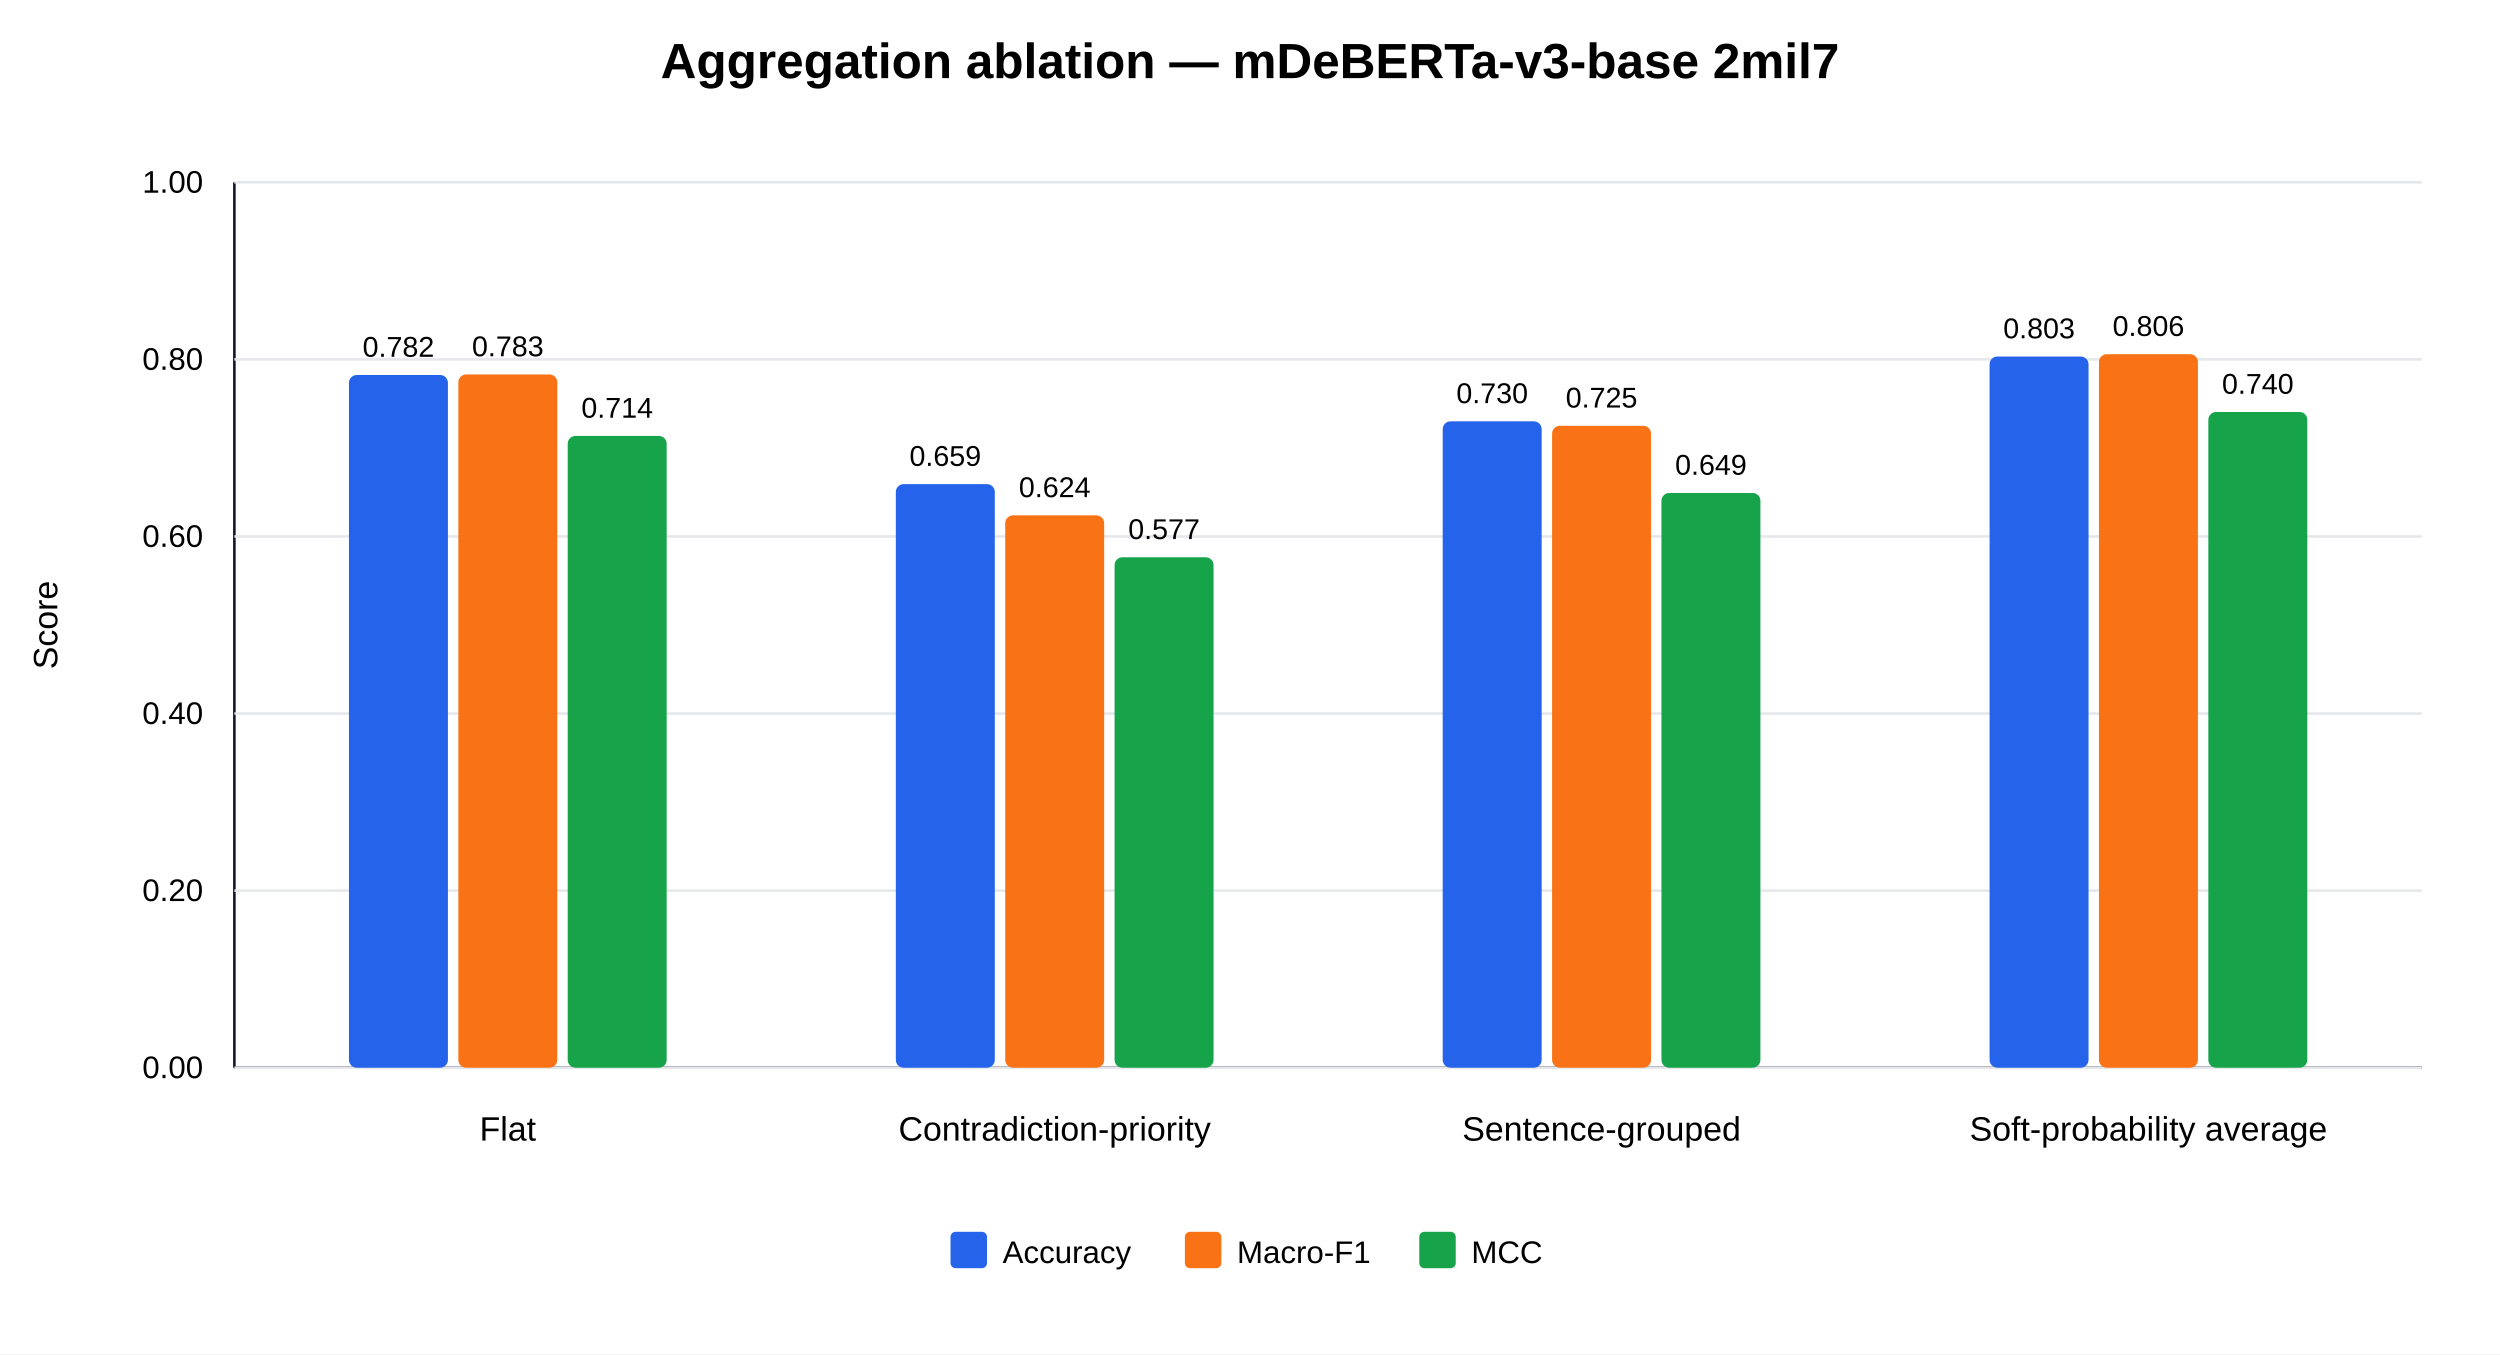
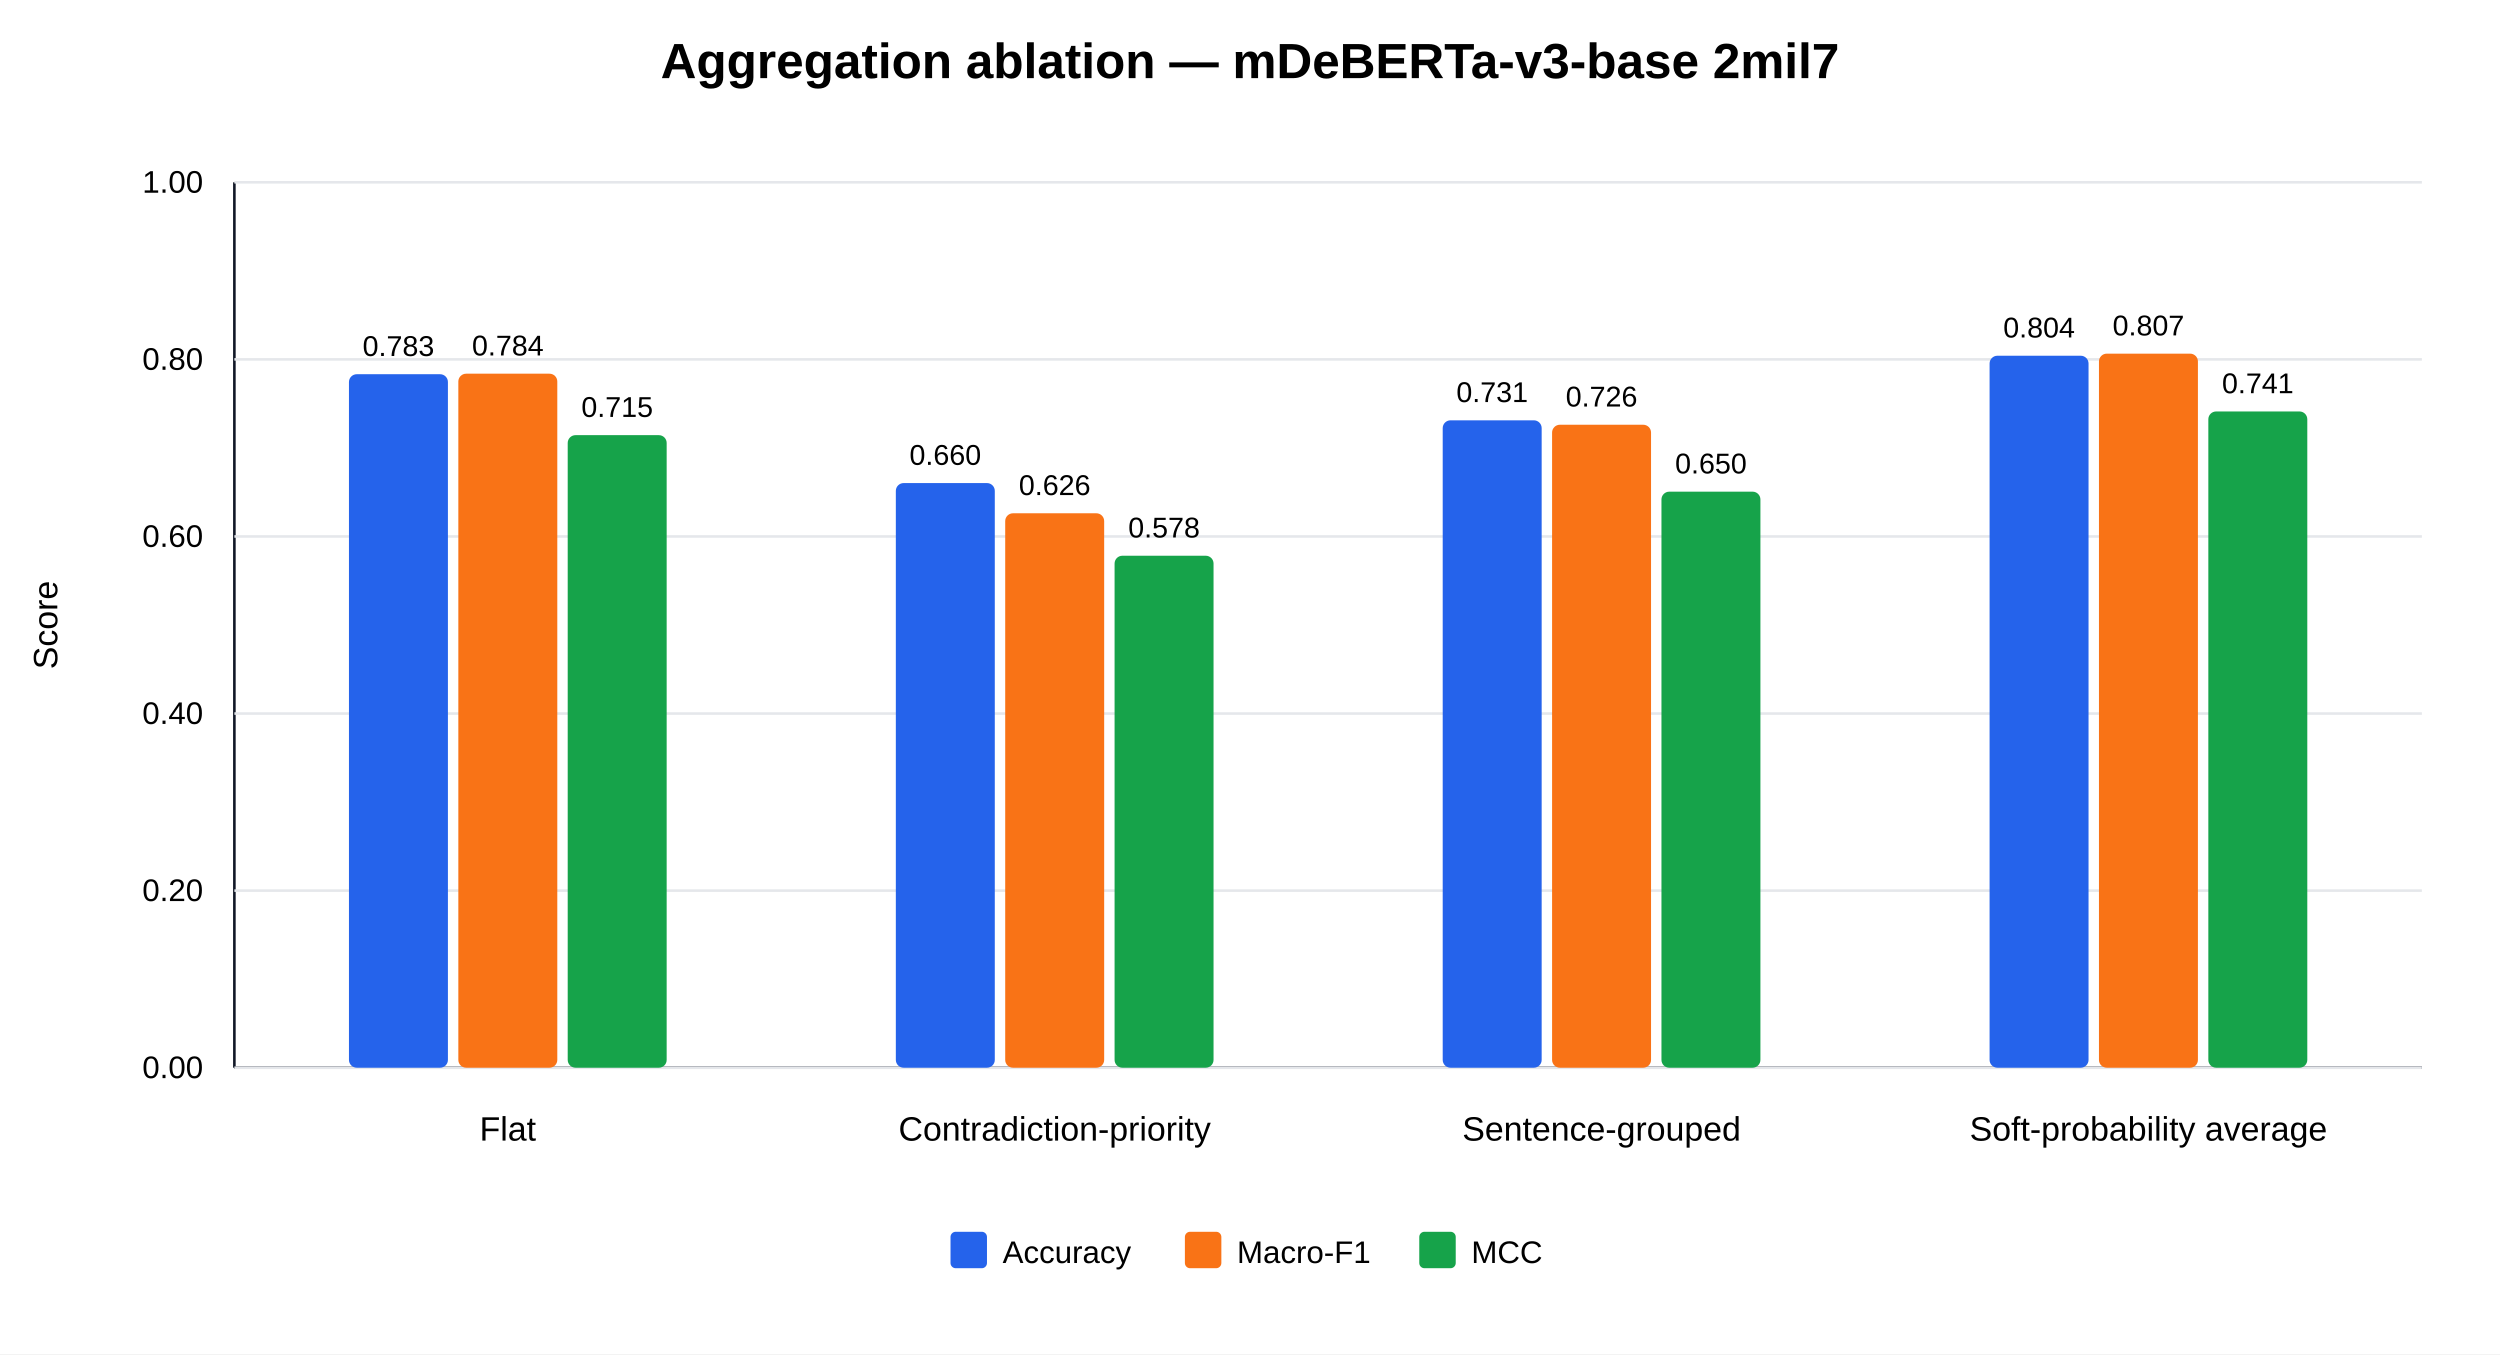
<svg xmlns="http://www.w3.org/2000/svg" width="960" height="520" viewBox="0 0 960 520">
  <rect width="100%" height="100%" fill="#ffffff" />
  <text x="480.0" y="30" text-anchor="middle" font-family="Arial, sans-serif" font-size="19" font-weight="700">Aggregation ablation — mDeBERTa-v3-base 2mil7</text>
  <line x1="90" y1="410" x2="930" y2="410" stroke="#111827" />
  <line x1="90" y1="70" x2="90" y2="410" stroke="#111827" />
  <line x1="90" y1="410.0" x2="930" y2="410.0" stroke="#e5e7eb" />
  <text x="78" y="414.0" text-anchor="end" font-family="Arial" font-size="12">0.00</text>
  <line x1="90" y1="342.0" x2="930" y2="342.0" stroke="#e5e7eb" />
  <text x="78" y="346.0" text-anchor="end" font-family="Arial" font-size="12">0.20</text>
  <line x1="90" y1="274.0" x2="930" y2="274.0" stroke="#e5e7eb" />
  <text x="78" y="278.0" text-anchor="end" font-family="Arial" font-size="12">0.40</text>
  <line x1="90" y1="206.0" x2="930" y2="206.0" stroke="#e5e7eb" />
  <text x="78" y="210.0" text-anchor="end" font-family="Arial" font-size="12">0.60</text>
  <line x1="90" y1="138.0" x2="930" y2="138.0" stroke="#e5e7eb" />
  <text x="78" y="142.0" text-anchor="end" font-family="Arial" font-size="12">0.80</text>
  <line x1="90" y1="70.0" x2="930" y2="70.0" stroke="#e5e7eb" />
  <text x="78" y="74.0" text-anchor="end" font-family="Arial" font-size="12">1.00</text>
  <text x="195.0" y="438" text-anchor="middle" font-family="Arial" font-size="13">Flat</text>
-   <rect x="134.0" y="144.0" width="38.0" height="266.0" rx="3" fill="#2563eb" />
-   <text x="153.0" y="137.0" text-anchor="middle" font-family="Arial" font-size="11">0.782</text>
-   <rect x="176.0" y="143.8" width="38.0" height="266.2" rx="3" fill="#f97316" />
-   <text x="195.0" y="136.8" text-anchor="middle" font-family="Arial" font-size="11">0.783</text>
-   <rect x="218.0" y="167.4" width="38.0" height="242.6" rx="3" fill="#16a34a" />
-   <text x="237.0" y="160.4" text-anchor="middle" font-family="Arial" font-size="11">0.714</text>
+   <rect x="134.0" y="143.7" width="38.0" height="266.3" rx="3" fill="#2563eb" />
+   <text x="153.0" y="136.7" text-anchor="middle" font-family="Arial" font-size="11">0.783</text>
+   <rect x="176.0" y="143.5" width="38.0" height="266.5" rx="3" fill="#f97316" />
+   <text x="195.0" y="136.5" text-anchor="middle" font-family="Arial" font-size="11">0.784</text>
+   <rect x="218.0" y="167.1" width="38.0" height="242.9" rx="3" fill="#16a34a" />
+   <text x="237.0" y="160.1" text-anchor="middle" font-family="Arial" font-size="11">0.715</text>
  <text x="405.0" y="438" text-anchor="middle" font-family="Arial" font-size="13">Contradiction-priority</text>
-   <rect x="344.0" y="185.9" width="38.0" height="224.1" rx="3" fill="#2563eb" />
-   <text x="363.0" y="178.9" text-anchor="middle" font-family="Arial" font-size="11">0.659</text>
-   <rect x="386.0" y="197.9" width="38.0" height="212.1" rx="3" fill="#f97316" />
-   <text x="405.0" y="190.9" text-anchor="middle" font-family="Arial" font-size="11">0.624</text>
-   <rect x="428.0" y="214.0" width="38.0" height="196.0" rx="3" fill="#16a34a" />
-   <text x="447.0" y="207.0" text-anchor="middle" font-family="Arial" font-size="11">0.577</text>
+   <rect x="344.0" y="185.5" width="38.0" height="224.5" rx="3" fill="#2563eb" />
+   <text x="363.0" y="178.5" text-anchor="middle" font-family="Arial" font-size="11">0.660</text>
+   <rect x="386.0" y="197.1" width="38.0" height="212.9" rx="3" fill="#f97316" />
+   <text x="405.0" y="190.1" text-anchor="middle" font-family="Arial" font-size="11">0.626</text>
+   <rect x="428.0" y="213.4" width="38.0" height="196.6" rx="3" fill="#16a34a" />
+   <text x="447.0" y="206.4" text-anchor="middle" font-family="Arial" font-size="11">0.578</text>
  <text x="615.0" y="438" text-anchor="middle" font-family="Arial" font-size="13">Sentence-grouped</text>
-   <rect x="554.0" y="161.8" width="38.0" height="248.2" rx="3" fill="#2563eb" />
-   <text x="573.0" y="154.8" text-anchor="middle" font-family="Arial" font-size="11">0.730</text>
-   <rect x="596.0" y="163.5" width="38.0" height="246.5" rx="3" fill="#f97316" />
-   <text x="615.0" y="156.5" text-anchor="middle" font-family="Arial" font-size="11">0.725</text>
-   <rect x="638.0" y="189.3" width="38.0" height="220.7" rx="3" fill="#16a34a" />
-   <text x="657.0" y="182.3" text-anchor="middle" font-family="Arial" font-size="11">0.649</text>
+   <rect x="554.0" y="161.4" width="38.0" height="248.6" rx="3" fill="#2563eb" />
+   <text x="573.0" y="154.4" text-anchor="middle" font-family="Arial" font-size="11">0.731</text>
+   <rect x="596.0" y="163.1" width="38.0" height="246.9" rx="3" fill="#f97316" />
+   <text x="615.0" y="156.1" text-anchor="middle" font-family="Arial" font-size="11">0.726</text>
+   <rect x="638.0" y="188.8" width="38.0" height="221.2" rx="3" fill="#16a34a" />
+   <text x="657.0" y="181.8" text-anchor="middle" font-family="Arial" font-size="11">0.650</text>
  <text x="825.0" y="438" text-anchor="middle" font-family="Arial" font-size="13">Soft-probability average</text>
-   <rect x="764.0" y="136.9" width="38.0" height="273.1" rx="3" fill="#2563eb" />
-   <text x="783.0" y="129.9" text-anchor="middle" font-family="Arial" font-size="11">0.803</text>
-   <rect x="806.0" y="136.0" width="38.0" height="274.0" rx="3" fill="#f97316" />
-   <text x="825.0" y="129.0" text-anchor="middle" font-family="Arial" font-size="11">0.806</text>
-   <rect x="848.0" y="158.2" width="38.0" height="251.8" rx="3" fill="#16a34a" />
-   <text x="867.0" y="151.2" text-anchor="middle" font-family="Arial" font-size="11">0.740</text>
+   <rect x="764.0" y="136.6" width="38.0" height="273.4" rx="3" fill="#2563eb" />
+   <text x="783.0" y="129.6" text-anchor="middle" font-family="Arial" font-size="11">0.804</text>
+   <rect x="806.0" y="135.8" width="38.0" height="274.2" rx="3" fill="#f97316" />
+   <text x="825.0" y="128.8" text-anchor="middle" font-family="Arial" font-size="11">0.807</text>
+   <rect x="848.0" y="158.0" width="38.0" height="252.0" rx="3" fill="#16a34a" />
+   <text x="867.0" y="151.0" text-anchor="middle" font-family="Arial" font-size="11">0.741</text>
  <rect x="365.0" y="473" width="14" height="14" rx="2" fill="#2563eb" />
  <text x="385.0" y="485" font-family="Arial" font-size="12">Accuracy</text>
  <rect x="455.0" y="473" width="14" height="14" rx="2" fill="#f97316" />
  <text x="475.0" y="485" font-family="Arial" font-size="12">Macro-F1</text>
  <rect x="545.0" y="473" width="14" height="14" rx="2" fill="#16a34a" />
  <text x="565.0" y="485" font-family="Arial" font-size="12">MCC</text>
  <text x="22" y="240.0" transform="rotate(-90 22 240.0)" text-anchor="middle" font-family="Arial" font-size="13">Score</text>
</svg>
